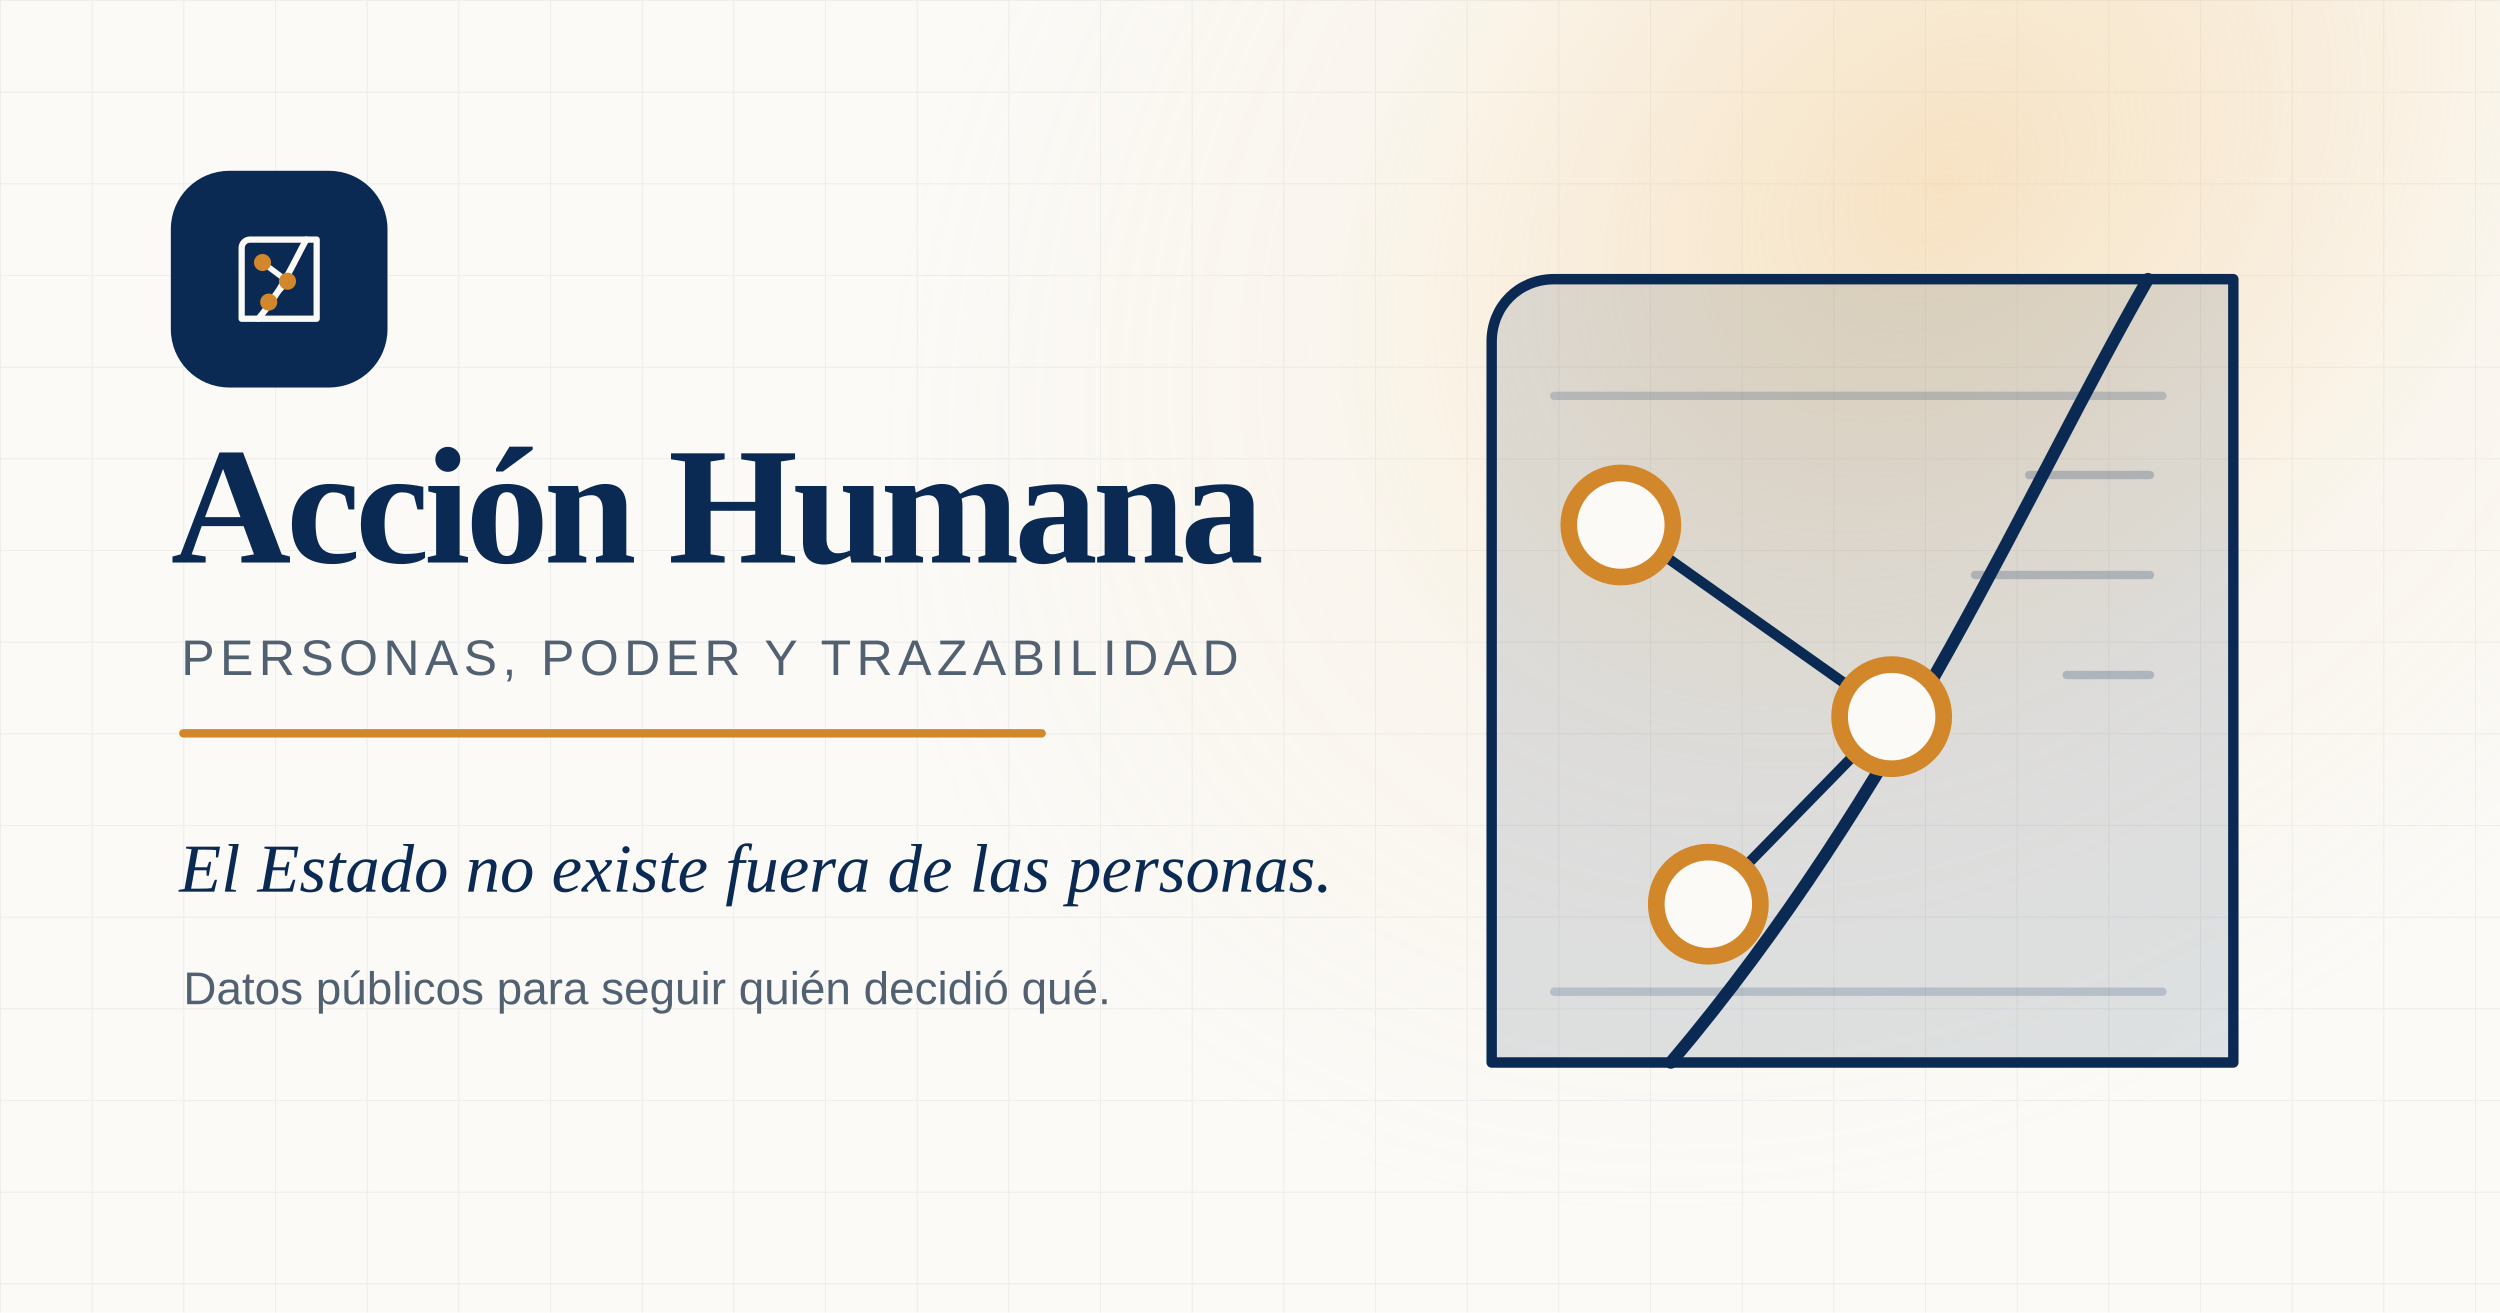
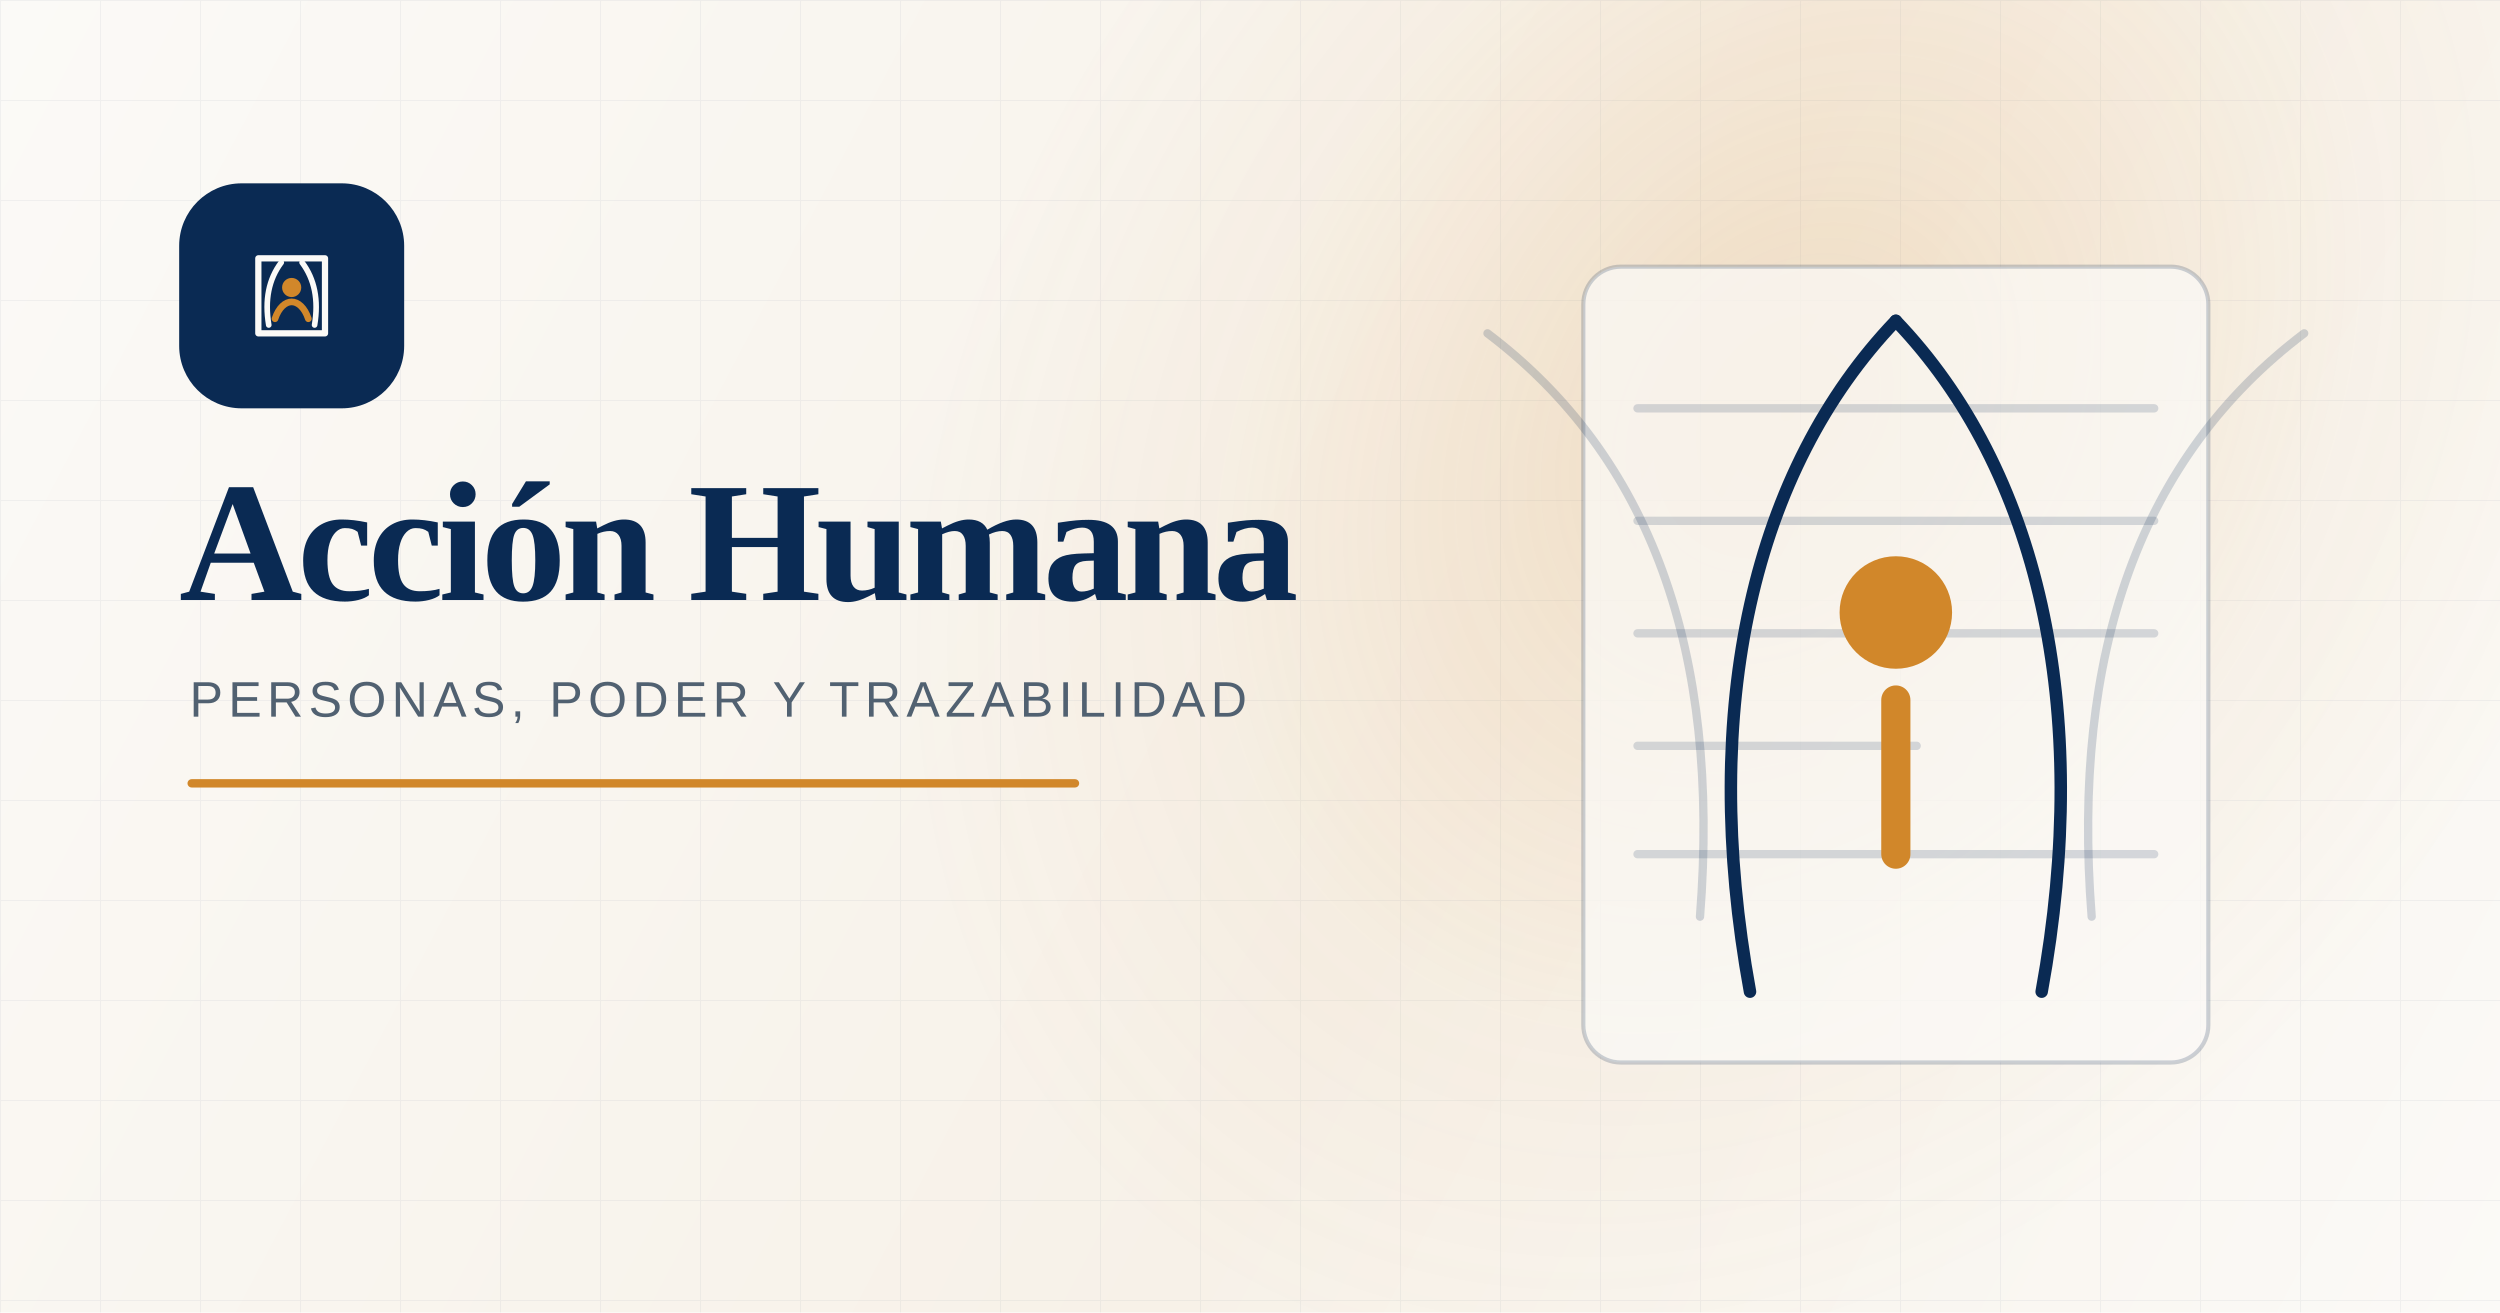
<svg xmlns="http://www.w3.org/2000/svg" width="1200" height="630" viewBox="0 0 1200 630" fill="none">
  <defs>
-     <radialGradient id="og-glow" cx="0" cy="0" r="1" gradientUnits="userSpaceOnUse" gradientTransform="translate(934 88) rotate(139) scale(570 430)">
-       <stop stop-color="#f1c27d" stop-opacity=".42" />
-       <stop offset=".58" stop-color="#f1c27d" stop-opacity=".08" />
-       <stop offset="1" stop-color="#f1c27d" stop-opacity="0" />
+     <linearGradient id="paper" x1="0" y1="0" x2="1200" y2="630" gradientUnits="userSpaceOnUse">
+       <stop stop-color="#fbfaf7" />
+       <stop offset=".58" stop-color="#f7f1e8" />
+       <stop offset="1" stop-color="#fbfaf7" />
+     </linearGradient>
+     <radialGradient id="warm" cx="0" cy="0" r="1" gradientUnits="userSpaceOnUse" gradientTransform="translate(858 198) rotate(126) scale(500 380)">
+       <stop stop-color="#d1872a" stop-opacity=".2" />
+       <stop offset=".65" stop-color="#d1872a" stop-opacity=".04" />
+       <stop offset="1" stop-color="#d1872a" stop-opacity="0" />
    </radialGradient>
-     <linearGradient id="og-veil" x1="644" y1="112" x2="1046" y2="510" gradientUnits="userSpaceOnUse">
-       <stop stop-color="#0a2a53" stop-opacity=".12" />
-       <stop offset="1" stop-color="#0a2a53" stop-opacity=".02" />
-     </linearGradient>
-     <pattern id="og-grid" width="44" height="44" patternUnits="userSpaceOnUse">
-       <path d="M44 0H0V44" stroke="#0a2a53" stroke-opacity=".055" />
+     <pattern id="fine-grid" width="48" height="48" patternUnits="userSpaceOnUse">
+       <path d="M48 0H0V48" stroke="#0a2a53" stroke-opacity=".045" />
    </pattern>
  </defs>
-   <rect width="1200" height="630" fill="#fbfaf7" />
-   <rect width="1200" height="630" fill="url(#og-grid)" />
-   <rect width="1200" height="630" fill="url(#og-glow)" />
-   <g transform="translate(82 82)">
-     <rect width="104" height="104" rx="28" fill="#0a2a53" />
-     <g transform="translate(20 20)">
-       <path d="M14 51V17c0-2.2 1.8-4 4-4h32v38H14Z" stroke="#fbfaf7" stroke-width="3" stroke-linejoin="round" />
-       <path d="M45 13C39 24 33 38 22 51" stroke="#fbfaf7" stroke-width="3" stroke-linecap="round" />
-       <path d="M24 24 36 33 27 43" stroke="#fbfaf7" stroke-width="2.7" stroke-linecap="round" stroke-linejoin="round" />
-       <circle cx="24" cy="24" r="4.1" fill="#d1872a" />
-       <circle cx="36" cy="33" r="4.1" fill="#d1872a" />
-       <circle cx="27" cy="43" r="4.1" fill="#d1872a" />
+   <rect width="1200" height="630" fill="url(#paper)" />
+   <rect width="1200" height="630" fill="url(#fine-grid)" />
+   <rect width="1200" height="630" fill="url(#warm)" />
+   <g transform="translate(86 88)">
+     <rect width="108" height="108" rx="30" fill="#0a2a53" />
+     <g transform="translate(22 22)">
+       <path d="M16 50V14h32v36H16Z" stroke="#fbfaf7" stroke-width="3" stroke-linejoin="round" />
+       <path d="M27 16c-6 8-8 18-6 30" stroke="#fbfaf7" stroke-width="2.7" stroke-linecap="round" />
+       <path d="M37 16c6 8 8 18 6 30" stroke="#fbfaf7" stroke-width="2.7" stroke-linecap="round" />
+       <circle cx="32" cy="28" r="4.6" fill="#d1872a" />
+       <path d="M24 43c1.8-5.4 5-8.1 8-8.1s6.2 2.7 8 8.1" stroke="#d1872a" stroke-width="3.2" stroke-linecap="round" />
    </g>
  </g>
-   <text x="82" y="270" fill="#0a2a53" font-family="Georgia, 'Times New Roman', serif" font-size="80" font-weight="700" letter-spacing="-2.4">Acción Humana</text>
-   <text x="87" y="324" fill="#516171" font-family="Arial, Helvetica, sans-serif" font-size="24" letter-spacing="2.6">PERSONAS, PODER Y TRAZABILIDAD</text>
-   <path d="M88 352H500" stroke="#d1872a" stroke-width="4" stroke-linecap="round" />
-   <text x="86" y="428" fill="#0a2a53" font-family="Georgia, 'Times New Roman', serif" font-size="33" font-style="italic">El Estado no existe fuera de las personas.</text>
-   <text x="88" y="482" fill="#516171" font-family="Arial, Helvetica, sans-serif" font-size="22">Datos públicos para seguir quién decidió qué.</text>
-   <g transform="translate(666 112)">
-     <path d="M50 398V52c0-17 13-30 30-30h326v376H50Z" fill="url(#og-veil)" stroke="#0a2a53" stroke-width="5" stroke-linejoin="round" />
-     <path d="M365 22C307 123 246 268 136 398" stroke="#0a2a53" stroke-width="6" stroke-linecap="round" />
-     <path d="M112 140 242 232 154 322" stroke="#0a2a53" stroke-width="5" stroke-linecap="round" stroke-linejoin="round" />
-     <circle cx="112" cy="140" r="25" fill="#fbfaf7" stroke="#d1872a" stroke-width="8" />
-     <circle cx="242" cy="232" r="25" fill="#fbfaf7" stroke="#d1872a" stroke-width="8" />
-     <circle cx="154" cy="322" r="25" fill="#fbfaf7" stroke="#d1872a" stroke-width="8" />
-     <path d="M80 78H372M80 364H372" stroke="#0a2a53" stroke-opacity=".18" stroke-width="4" stroke-linecap="round" />
-     <path d="M308 116H366M282 164H366M326 212H366" stroke="#0a2a53" stroke-opacity=".22" stroke-width="4" stroke-linecap="round" />
+   <text x="86" y="288" fill="#0a2a53" font-family="Georgia, 'Times New Roman', serif" font-size="82" font-weight="700" letter-spacing="-2.5">Acción Humana</text>
+   <text x="91" y="344" fill="#516171" font-family="Arial, Helvetica, sans-serif" font-size="24" letter-spacing="2.6">PERSONAS, PODER Y TRAZABILIDAD</text>
+   <path d="M92 376H516" stroke="#d1872a" stroke-width="4" stroke-linecap="round" />
+   <g transform="translate(690 110)">
+     <rect x="70" y="18" width="300" height="382" rx="18" fill="#fbfaf7" fill-opacity=".72" stroke="#0a2a53" stroke-opacity=".2" stroke-width="2" />
+     <path d="M96 86H344M96 140H344M96 194H344M96 300H344" stroke="#0a2a53" stroke-opacity=".16" stroke-width="4" stroke-linecap="round" />
+     <path d="M96 248H230" stroke="#0a2a53" stroke-opacity=".16" stroke-width="4" stroke-linecap="round" />
+     <path d="M220 44c-68 71-95 185-70 322" stroke="#0a2a53" stroke-width="6" stroke-linecap="round" />
+     <path d="M220 44c68 71 95 185 70 322" stroke="#0a2a53" stroke-width="6" stroke-linecap="round" />
+     <circle cx="220" cy="184" r="27" fill="#d1872a" />
+     <path d="M220 226v74" stroke="#d1872a" stroke-width="14" stroke-linecap="round" />
+     <path d="M24 50c78 59 112 152 102 280" stroke="#0a2a53" stroke-opacity=".18" stroke-width="4" stroke-linecap="round" />
+     <path d="M416 50c-78 59-112 152-102 280" stroke="#0a2a53" stroke-opacity=".18" stroke-width="4" stroke-linecap="round" />
  </g>
</svg>
